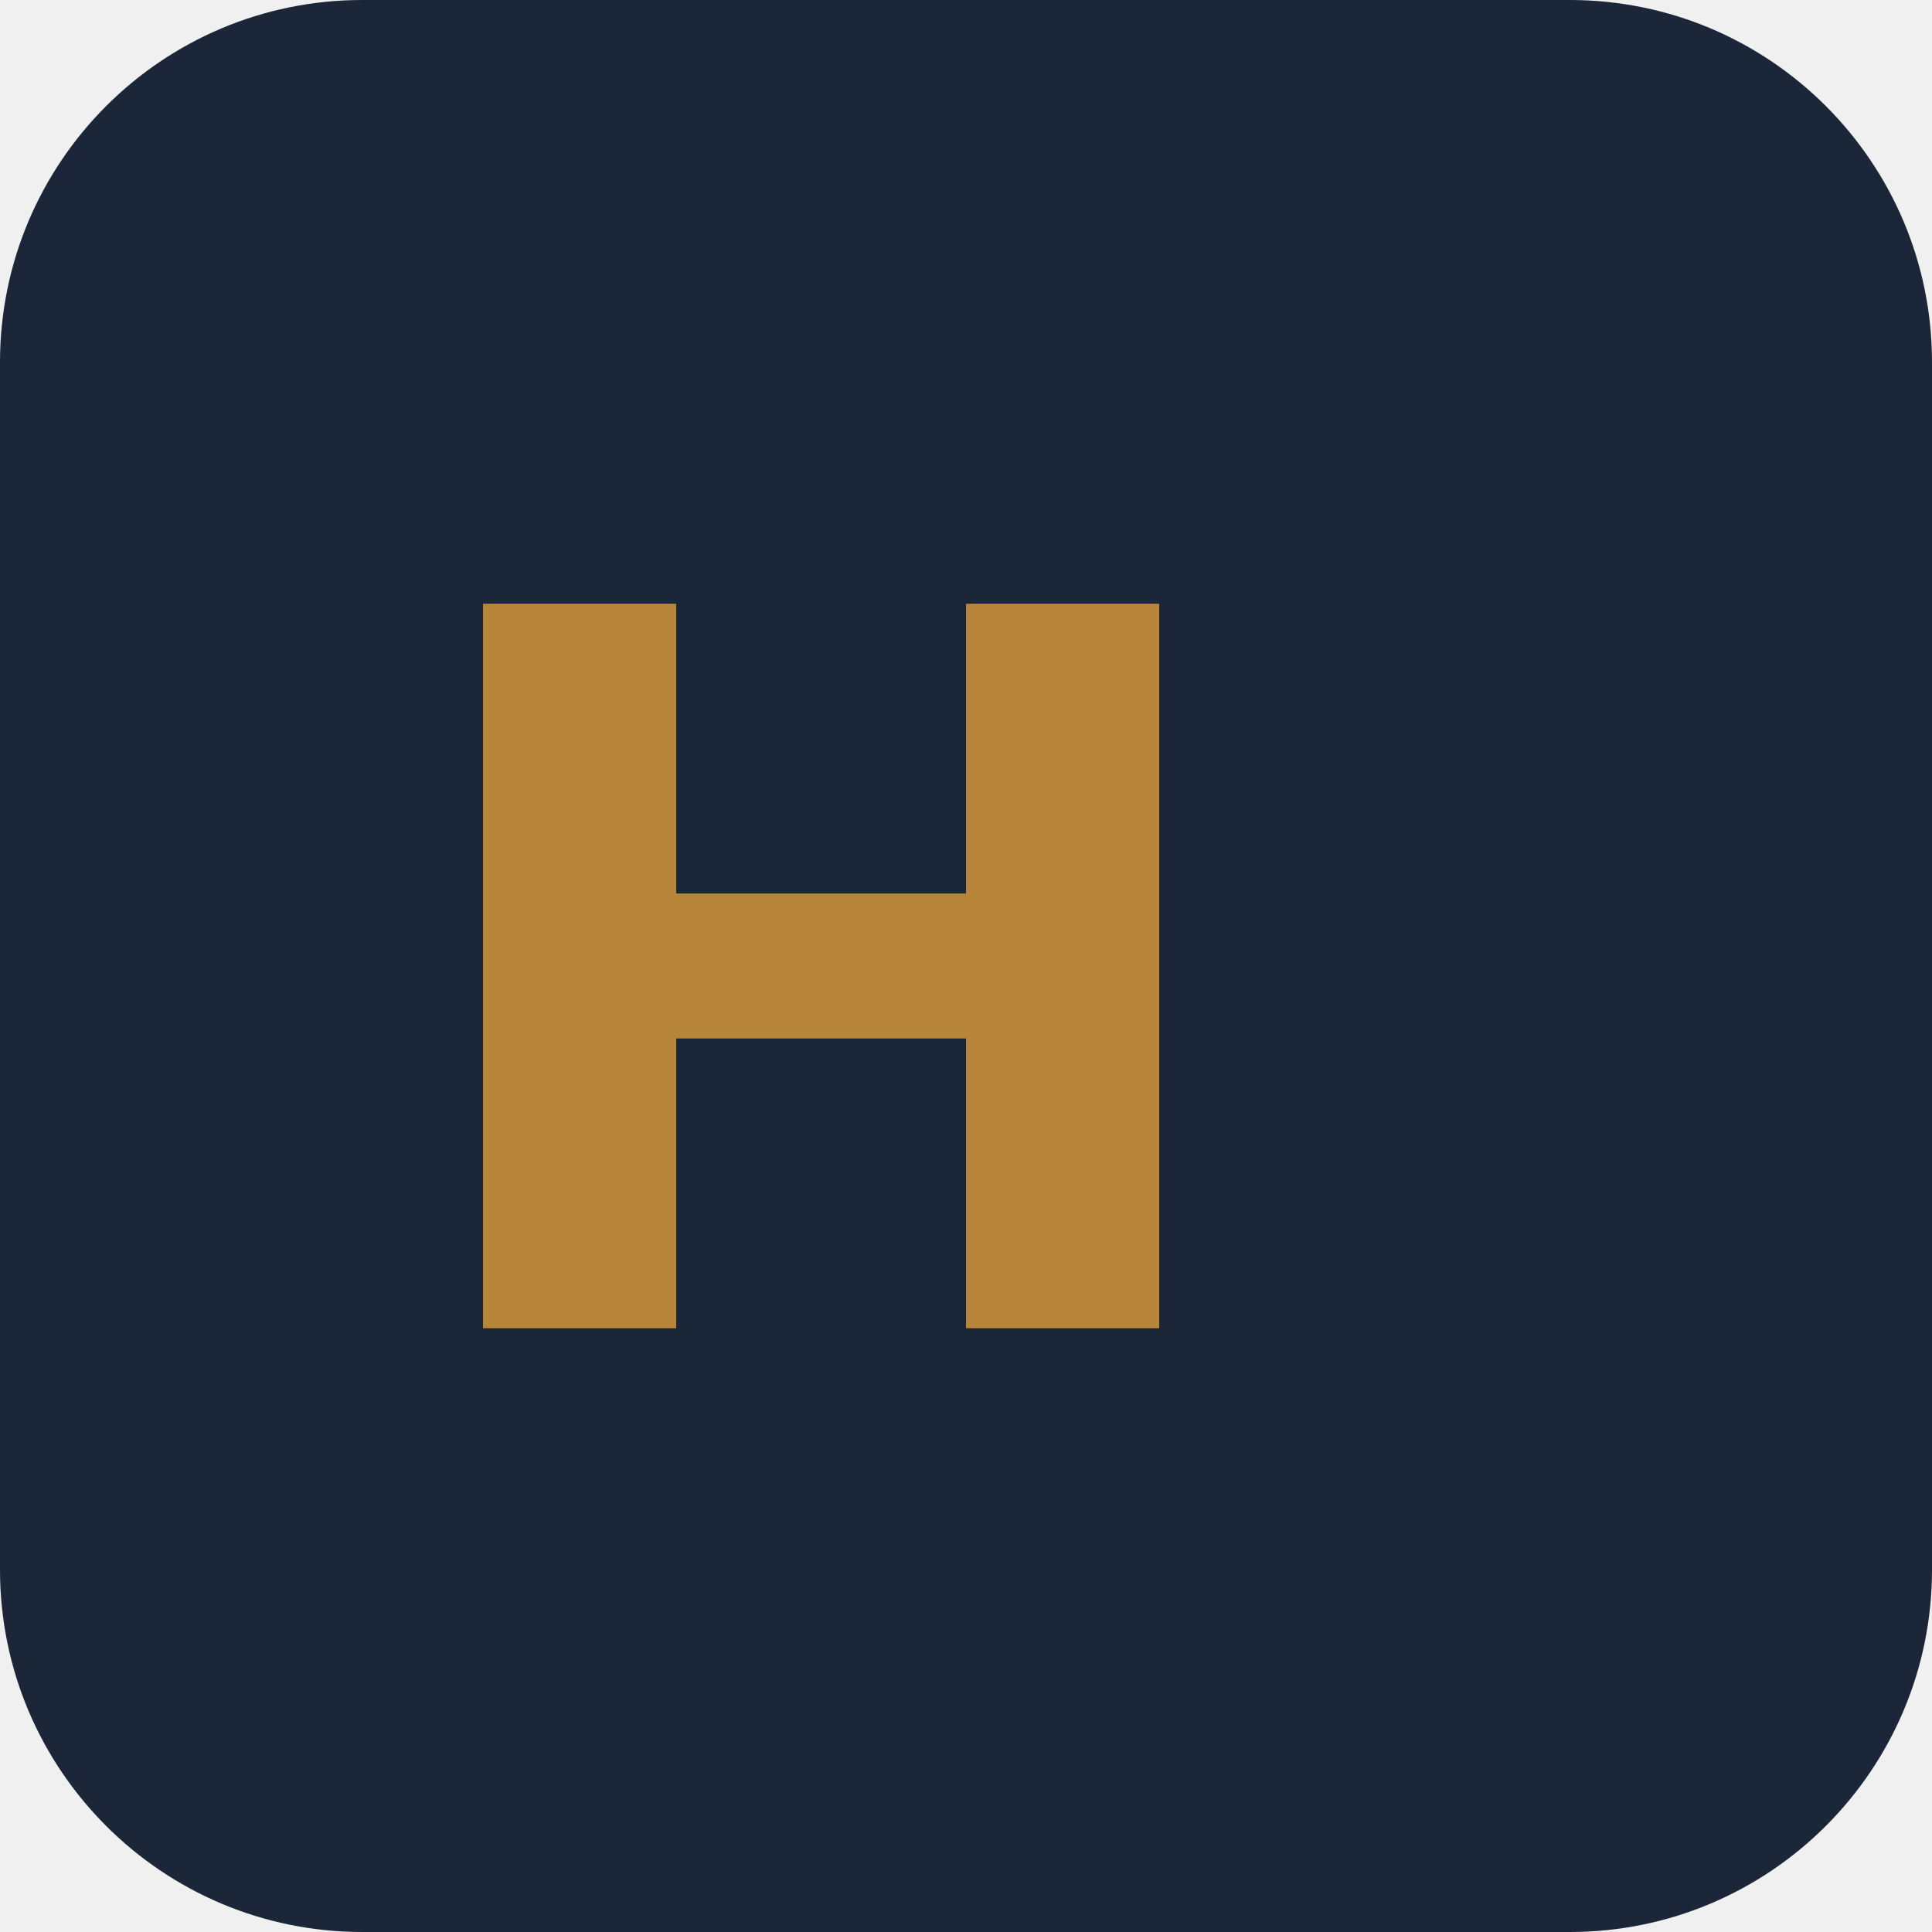
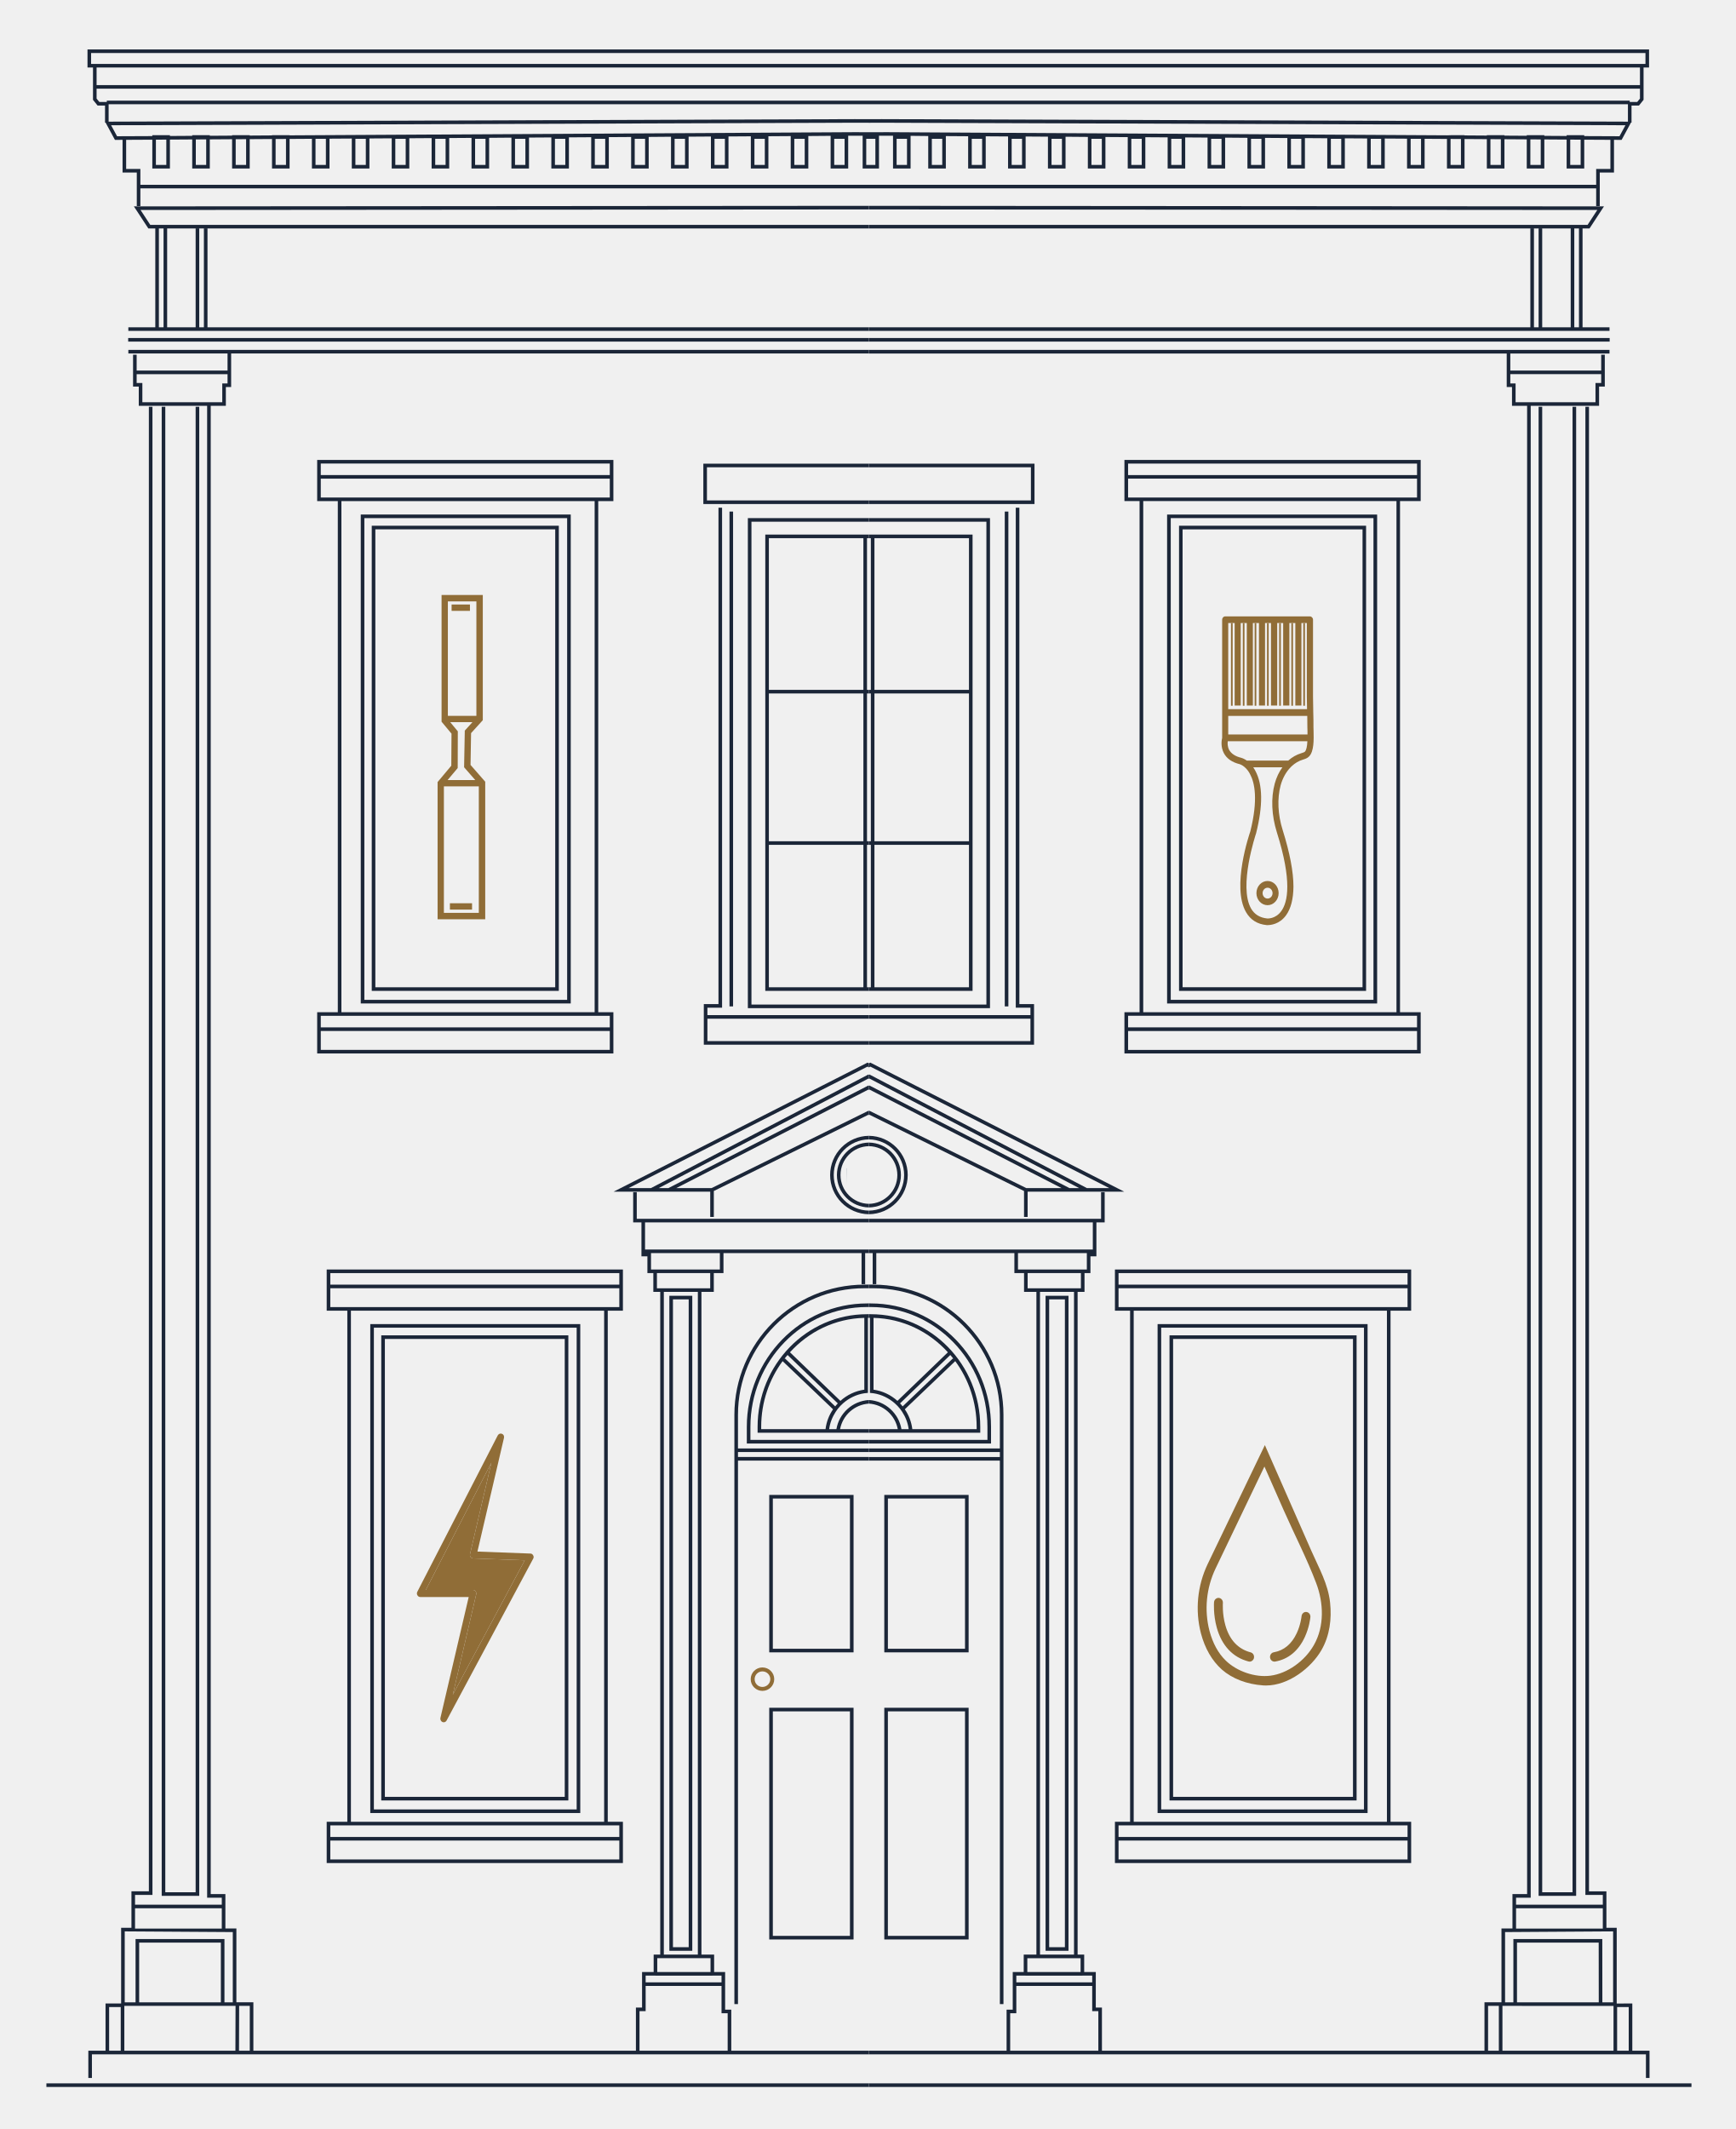
- <svg xmlns="http://www.w3.org/2000/svg" viewBox="0 0 32 32" role="img" aria-label="Upper Street Contractors">
-   <rect width="32" height="32" rx="6" fill="#1b2638" />
-   <path fill="#b8863a" d="M8 22V10h3.2v4.8H16V10h3.2v12H16v-4.8h-4.8V22H8z" />
+ <svg xmlns="http://www.w3.org/2000/svg" version="1.1" width="234" height="287" viewBox="184 226 234 287">
+   <style>
+ /* Navy crest on light tab bars; flip to white on dark ones. Gold accent stays. */
+ @media (prefers-color-scheme: dark) {
+ path[fill="#1b2638"], path[fill="#0b2442"] { fill: #ffffff; }
+ }
+ </style>
+   <g>
+     <path transform="matrix(1,0,0,-1,298.2184,383.4881)" d="M0 0-.015-2.25V0Z" fill="#0b2442" />
+     <path transform="matrix(1,0,0,-1,301.3468,375.7932)" d="M0 0-.111 .053-.182 .017V-.523L-.107-.484 20.728-10.759 20.731-10.761V-14.254H21.215V-10.851H34.243L.116 6.491 .005 6.549-.182 6.453V5.909L.01 6.007 32.219-10.366H29.203L.005 4.884-.107 4.943-.182 4.904V4.356L-.106 4.397 28.156-10.366H26.852L.004 3.401-.108 3.458-.182 3.42V2.873L-.105 2.913 25.79-10.366H21.028Z" fill="#1b2638" />
+     <path transform="matrix(1,0,0,-1,301.1648,422.4114)" d="M0 0V-.484H17.655V-73.754H18.139V5.685C18.139 15.364 10.268 23.236 .589 23.236H0V22.751H.589C10.001 22.751 17.655 15.097 17.655 5.685V1.154H0V.67H17.655V0Z" fill="#1b2638" />
+     <path transform="matrix(1,0,0,-1,0,740)" d="M403.612 237.552H402.047V243.438H403.612ZM401.563 237.552H386.585V243.597L401.563 243.592ZM384.647 237.552V243.598L386.1 243.597V237.552ZM399.573 244.077H388.546V252.127H399.563ZM386.938 253.547 401.509 253.64V244.077H400.058L400.048 252.611H388.061V244.077H386.938ZM388.42 256.755H400.119V254.013H388.42ZM332.098 237.552H320.21V242.604H321.038V246.283H331.269V242.89H332.098ZM321.038 247.676H322.279V247.675H329.947V247.676H331.269V246.768H321.038ZM322.521 250.025H329.705V248.159H322.521ZM328.818 250.51H324.23V339.846H328.818ZM322.564 342.381H329.748V340.331H322.564ZM322.32 342.864H321.261V345.073H330.547V342.864H329.988V342.865H322.32ZM388.357 459.777V462.311H387.645V463.561H399.901V462.374H399.131V459.777ZM406.417 233.88V237.552H404.096V243.921L401.992 243.915 401.994 254.124H400.604V259.04H398.254V459.162H397.77V258.556H400.119V257.239H388.42V258.183H390.397V459.293H399.615V461.889H400.386V466.186H399.901V464.045H387.645V466.346H401.02V466.83H301.165V466.346H387.161V461.827H387.873V459.293H389.912V258.667H387.936V254.032H386.454V244.082H384.163V237.552H332.582V243.374H331.754V248.16H330.189V250.51H329.302V339.846H330.233V342.379H331.032V344.642H331.836V349.217H332.951V353.293H332.466V349.701H301.165V349.217H331.352V345.558H320.928V345.557H301.165V345.073H301.671V340.892H302.156V345.073H320.777V342.379H322.08V339.846H323.746V250.51H322.036V248.16H320.554V243.088H319.726V237.552H301.165V237.067H405.932V233.88Z" fill="#1b2638" />
+     <path transform="matrix(1,0,0,-1,0,740)" d="M301.165 467.95H401.043V468.435H301.165Z" fill="#1b2638" />
+     <path transform="matrix(1,0,0,-1,0,740)" d="M396.273 483.204H396.903V469.877H396.273ZM390.349 483.199V469.877H301.165V469.393H401.022V469.877H397.387V483.204H398.327L400.274 486.178H399.824L302.902 486.251 301.165 486.249V485.765L302.902 485.767 399.378 485.694 398.065 483.688H301.165V483.204H395.789V469.877H391.946V483.199H391.462V469.877H390.833V483.199Z" fill="#1b2638" />
+     <path transform="matrix(1,0,0,-1,0,740)" d="M301.165 232.668H412.071V233.153H301.165Z" fill="#1b2638" />
+     <path transform="matrix(1,0,0,-1,0,740)" d="M375.069 375.506H336.107V377.071H375.069ZM372.297 377.547H338.149V446.453H372.297ZM336.107 449.479H375.069V446.93H336.107ZM336.107 451.506H375.069V449.956H336.107ZM375.069 372.465H336.107V375.014H375.069ZM335.615 377.547V371.988H375.561V377.547H372.774V446.453H375.561V451.998H335.615V446.453H337.657V377.547Z" fill="#1b2638" />
+     <path transform="matrix(1,0,0,-1,0,740)" d="M369.196 379.217H341.86V444.158H369.196ZM369.688 444.635H341.368V378.725H369.688Z" fill="#1b2638" />
+     <path transform="matrix(1,0,0,-1,0,740)" d="M367.721 380.916H343.456V442.637H367.721ZM368.198 443.129H342.978V380.424H368.198Z" fill="#1b2638" />
+     <path transform="matrix(1,0,0,-1,0,740)" d="M334.82 340.34H373.791V337.797H334.82ZM334.82 342.379H373.791V340.824H334.82ZM336.864 337.312H371.01V268.413H336.864ZM373.791 266.368H334.82V267.929H373.791ZM373.791 263.337H334.82V265.884H373.791ZM334.335 337.312H336.379V268.414H334.335V262.853H374.276V268.414H371.495V337.312H374.276V342.864H334.335Z" fill="#1b2638" />
+     <path transform="matrix(1,0,0,-1,0,740)" d="M340.57 335.021H367.915V270.08H340.57ZM340.086 269.595H368.4V335.505H340.086Z" fill="#1b2638" />
+     <path transform="matrix(1,0,0,-1,0,740)" d="M342.178 333.504H366.433V271.775H342.178ZM341.694 271.291H366.918V333.989H341.694Z" fill="#1b2638" />
+     <path transform="matrix(1,0,0,-1,391.462,280.8369)" d="M0 0V-200.733H.405 4.981 5.061V0H4.576V-200.249H.484V0Z" fill="#1b2638" />
+     <path transform="matrix(1,0,0,-1,301.1648,293.4618)" d="M0 0V-.484H22.325V4.956H0V4.472H21.84V0Z" fill="#1b2638" />
+     <path transform="matrix(1,0,0,-1,301.1648,366.3458)" d="M0 0V-.485H22.263V4.988H20.284V71.904H19.799V4.504H21.778V3.504H0V3.019H21.778V0Z" fill="#1b2638" />
+     <path transform="matrix(1,0,0,-1,0,740)" d="M319.965 445.038H319.48V378.333H319.965Z" fill="#1b2638" />
+     <path transform="matrix(1,0,0,-1,301.1648,361.9048)" d="M0 0H16.323V66.06H0V65.576H15.838V.485H0Z" fill="#1b2638" />
+     <path transform="matrix(1,0,0,-1,0,740)" d="M301.907 400.111H314.653V380.91H301.907ZM301.907 420.518H314.653V400.595H301.907ZM301.907 441.452H314.653V421.003H301.907ZM301.165 380.909V380.426H315.138V441.936H301.165V441.452H301.423V421.002H301.165V420.518H301.423V400.595H301.165V400.111H301.423V380.909Z" fill="#1b2638" />
+     <path transform="matrix(1,0,0,-1,301.1648,389.683)" d="M0 0C2.886 .03 5.229 2.394 5.229 5.282 5.229 8.179 2.886 10.538 0 10.569V10.084C2.619 10.054 4.745 7.918 4.745 5.282 4.745 2.656 2.619 .515 0 .484Z" fill="#1b2638" />
+     <path transform="matrix(1,0,0,-1,301.1648,388.2834)" d="M0 0V-.484C2.382-.454 4.314 1.499 4.314 3.883 4.314 6.276 2.382 8.228 0 8.259V7.774C2.116 7.744 3.83 6.014 3.83 3.883 3.83 1.76 2.116 .031 0 0" fill="#1b2638" />
+     <path transform="matrix(1,0,0,-1,0,740)" d="M327.588 251.508H325.466V338.839H327.588ZM328.072 339.322H324.982V251.023H328.072Z" fill="#1b2638" />
+     <path transform="matrix(1,0,0,-1,301.1648,420.592)" d="M0 0H16.463V2.243C16.463 11.413 9.192 18.883 .259 18.883H0V18.398H.259C8.926 18.398 15.979 11.152 15.979 2.243V.485H0Z" fill="#1b2638" />
+     <path transform="matrix(1,0,0,-1,306.002,415.98)" d="M0 0C0 .001-.001 .001-.001 .001L6.801 6.492V6.491C6.801 6.491 6.801 6.491 6.801 6.491 8.613 4.025 9.688 .95 9.688-2.369V-2.674H1.012C.891-1.686 .533-.775 0 0M-.295 .392C-.402 .537-.517 .667-.643 .797L6.132 7.32C6.132 7.32 6.133 7.319 6.133 7.319 6.307 7.126 6.467 6.932 6.617 6.723L6.618 6.721 6.486 6.86-.294 .391C-.295 .391-.295 .392-.295 .392M-.992 1.136-.994 1.134C-1.875 1.928-2.988 2.474-4.218 2.645V12.324C-.269 12.233 3.284 10.458 5.809 7.685ZM-4.837-3.159H10.173V-2.369C10.173 6.006 3.556 12.818-4.578 12.818H-4.837V12.333H-4.702V2.698H-4.704V2.209C-4.689 2.209-4.674 2.207-4.659 2.207-4.51 2.2-4.364 2.185-4.218 2.158V2.16C-3.124 1.991-2.136 1.496-1.342 .799-1.341 .798-1.341 .798-1.34 .797H-1.341C-1.219 .69-1.103 .579-.992 .463H-.991C-.871 .333-.755 .203-.644 .063L-.641 .06-.358-.34C.097-1.032 .407-1.817 .523-2.674H-.455C-.818-.531-2.628 1.122-4.837 1.251V.767C-2.894 .64-1.301-.801-.949-2.674H-4.837Z" fill="#1b2638" />
+     <path transform="matrix(1,0,0,-1,0,740)" d="M314.121 291.738H303.721V311.992H314.121ZM314.605 312.477H303.236V291.255H314.605Z" fill="#1b2638" />
+     <path transform="matrix(1,0,0,-1,0,740)" d="M303.72 283.3H314.12V253.034H303.72ZM303.236 252.549H314.605V283.784H303.236Z" fill="#1b2638" />
+     <path transform="matrix(1,0,0,-1,300.8637,369.3021)" d="M0 0-34.127-17.342H-21.099V-20.745H-20.614V-17.252L-20.612-17.25 .223-6.975 .298-7.014V-6.474L.228-6.438 .116-6.491-20.912-16.857H-25.673L.222-3.579 .298-3.619V-3.071L.224-3.033 .113-3.09-26.736-16.857H-28.04L.222-2.095 .298-2.135V-1.587L.224-1.548 .111-1.607-29.086-16.857H-32.102L.106-.484 .298-.582V-.038L.111 .058Z" fill="#1b2638" />
+     <path transform="matrix(1,0,0,-1,283.0226,416.726)" d="M0 0V-79.439H.484V-6.169H18.139V-5.685H.484V-5.015H18.139V-4.531H.484V0C.484 9.412 8.138 17.066 17.55 17.066H18.139V17.551H17.55C7.872 17.551 0 9.679 0 0" fill="#1b2638" />
+     <path transform="matrix(1,0,0,-1,214.6814,277.6892)" d="M0 0H-.712V-2.533H-11.486V.063H-12.256V1.25H0ZM.707-208.764V-218.234H-.416V-209.7H-12.402V-218.234H-13.864V-208.671ZM2.998-224.759H1.545L1.564-218.713H2.998ZM-11.918-210.184H-.9V-218.234H-11.918ZM-13.917-224.759V-218.713H1.08L1.061-224.759ZM-12.474-205.556H-.775V-208.298H-12.474ZM55.548-219.421H56.376V-216.028H66.607V-219.707H67.435V-224.759H55.548ZM56.376-214.635H57.699V-214.636H65.367V-214.635H66.607V-215.543H56.376ZM57.941-212.285H65.125V-214.151H57.941ZM63.415-211.801H58.827V-122.465H63.415ZM57.897-119.93H65.081V-121.98H57.897ZM57.657-119.447H57.098V-117.237H66.384V-119.447H65.326V-119.446H57.657ZM-14.402-224.759H-15.967V-218.873H-14.402ZM-13.375 4.036H0V1.734H-12.256V3.875H-12.74V-.421H-11.97V-3.017H-2.752V-204.128H-.775V-205.072H-12.474V-203.755H-10.125V-3.148H-10.609V-203.27H-12.958V-208.187H-14.349V-218.234L-14.352-218.387-16.451-218.389V-224.759H-18.771V-228.431H-18.287V-225.244H86.481V-224.759H67.92V-219.223H67.092V-214.151H65.609V-211.801H63.899V-122.465H65.565V-119.932H66.869V-117.238H85.49V-121.419H85.974V-117.238H86.481V-116.753H66.717 56.294V-113.094H86.481V-112.61H55.179V-109.018H54.694V-113.094H55.809V-117.669H56.613V-119.932H57.413V-122.465H58.343V-211.801H57.456V-214.151H55.892V-218.937H55.064V-224.759H3.483V-218.229H1.192V-208.279H-.291V-203.644H-2.267V-3.017H-.228V-.484H.484V4.036H86.481V4.52H-13.375Z" fill="#1b2638" />
+     <path transform="matrix(1,0,0,-1,0,740)" d="M201.284 467.95H301.162V468.435H201.284Z" fill="#1b2638" />
+     <path transform="matrix(1,0,0,-1,196.2823,234.6145)" d="M0 0V1.463H104.883 105.037 209.587V0H105.037 104.883ZM208.846-2.858H105.037 104.883 .741V-.485H104.883 105.037 208.846ZM208.846-4.675 208.478-5.13H207.465V-4.956H105.037 104.883 2.122V-5.13H1.11L.741-4.675V-3.343H104.883 105.037 208.846ZM207.223-7.785 106.619-7.446 104.953-7.452 102.968-7.446 2.364-7.785V-5.44H104.883 105.037 207.223ZM206.085-9.752 201.332-9.732V-9.611H198.959V-9.717L195.951-9.698V-9.611H193.582V-9.688L190.574-9.669V-9.611H188.2V-9.66L185.192-9.64V-9.611H182.823L183.452-9.631 107.249-9.204 105.452-9.213 102.968-9.204 26.764-9.631V-9.611H24.395V-9.64L21.387-9.66V-9.611H19.013V-9.669L16.005-9.688V-9.611H13.636V-9.698L10.628-9.717V-9.611H8.255V-9.732L3.502-9.752 2.698-8.269 102.968-7.93 104.883-7.936H104.953 105.037L106.619-7.93 206.889-8.269ZM199.443-13.617V-10.207L200.848-10.212V-13.617ZM194.066-13.617V-10.173L195.466-10.182V-13.617ZM188.684-13.617V-10.144L190.089-10.153V-13.617ZM183.307-13.617V-10.115L184.707-10.124V-13.617ZM177.926-10.095H179.326V-13.617H177.926ZM172.544-10.095H173.949V-13.617H172.544ZM167.167-10.095H168.567V-13.617H167.167ZM161.785-10.095H163.185V-13.617H161.785ZM156.403-10.095H157.808V-13.617H156.403ZM151.026-10.095H152.426V-13.617H151.026ZM145.644-10.095H147.044V-13.617H145.644ZM140.262-10.095H141.667V-13.617H140.262ZM134.885-10.095H136.285V-13.617H134.885ZM129.503-10.095H130.908V-13.617H129.503ZM124.126-10.095H125.526V-13.617H124.126ZM118.744-10.095H120.144V-13.617H118.744ZM113.363-10.095H114.768V-13.617H113.363ZM108.615-10.095H110.015V-13.617H108.615ZM104.519-13.617V-10.095H105.068 105.536 105.752V-13.617H105.536 105.382ZM100.201-10.095H101.601V-13.617H100.201ZM94.819-10.095H96.224V-13.617H94.819ZM89.443-10.095H90.843V-13.617H89.443ZM84.061-10.095H85.461V-13.617H84.061ZM78.679-10.095H80.084V-13.617H78.679ZM73.302-10.095H74.702V-13.617H73.302ZM67.92-10.095H69.325V-13.617H67.92ZM62.543-10.095H63.943V-13.617H62.543ZM57.161-10.095H58.561V-13.617H57.161ZM51.779-10.095H53.184V-13.617H51.779ZM46.402-10.095H47.802V-13.617H46.402ZM41.02-10.095H42.42V-13.617H41.02ZM35.639-10.095H37.044V-13.617H35.639ZM30.261-10.095H31.661V-13.617H30.261ZM24.88-13.617V-10.124L26.28-10.115V-13.617ZM19.498-13.617V-10.153L20.903-10.144V-13.617ZM14.121-13.617V-10.182L15.521-10.173V-13.617ZM8.739-13.617V-10.212L10.144-10.207V-13.617ZM204.859-14.16H202.941V-16.297H105.037 104.883 6.646V-14.16H4.728V-10.236L8.255-10.217V-14.102H10.628V-10.202L13.636-10.182V-14.102H16.005V-10.173L19.013-10.153V-14.102H21.387V-10.144L24.395-10.124V-14.102H26.764V-10.115L29.777-10.095V-14.102H32.146V-10.081L35.154-10.062V-14.102H37.528V-10.052L40.536-10.033V-14.102H42.905V-10.023L45.918-10.003V-14.102H48.287V-9.994L51.295-9.974V-14.102H53.669V-9.965L56.677-9.941V-14.102H59.046V-9.931L62.059-9.912V-14.102H64.428V-9.902L67.435-9.883V-14.102H69.809V-9.872L72.817-9.853V-14.102H75.186V-9.844L78.195-9.819V-14.102H80.568V-9.81L83.576-9.79V-14.102H85.945V-9.781L88.958-9.761V-14.102H91.327V-9.752L94.335-9.732V-14.102H96.709V-9.723L99.717-9.698V-14.102H102.086V-9.688H104.035V-14.102H105.382 105.536 106.237V-9.688H108.131V-14.102H110.499V-9.698L112.878-9.723V-14.102H115.252V-9.732L118.26-9.752V-14.102H120.629V-9.761L123.642-9.781V-14.102H126.011V-9.79L129.019-9.81V-14.102H131.393V-9.819L134.401-9.844V-14.102H136.77V-9.853L139.778-9.872V-14.102H142.151V-9.883L145.16-9.902V-14.102H147.528V-9.912L150.541-9.931V-14.102H152.91V-9.941L155.918-9.965V-14.102H158.292V-9.974L161.3-9.994V-14.102H163.669V-10.003L166.682-10.023V-14.102H169.051V-10.033L172.059-10.052V-14.102H174.433V-10.062L177.441-10.081V-14.102H179.81V-10.095L182.823-10.115V-14.102H185.192V-10.124L188.2-10.144V-14.102H190.574V-10.153L193.582-10.173V-14.102H195.951V-10.182L198.959-10.202V-14.102H201.332V-10.217L204.859-10.236ZM.257-4.844 .877-5.615H1.88V-7.915H1.957L3.217-10.246 4.243-10.236V-14.644H6.162V-19.169H6.646V-16.781H104.883 105.037 202.941V-19.169H203.425V-14.644H205.343V-10.236L206.37-10.246 207.63-7.915H207.707V-5.615H208.71L209.33-4.844V-.485H210.072V1.947H105.037 104.883-.484V-.485H.257Z" fill="#1b2638" />
+     <path transform="matrix(1,0,0,-1,0,740)" d="M190.256 232.668H301.162V233.153H190.256Z" fill="#1b2638" />
+     <path transform="matrix(1,0,0,-1,0,740)" d="M206.054 469.877H205.424V483.204H206.054ZM202.503 486.178H202.053L204 483.204H204.94V469.877H201.305V469.393H301.162V469.877H211.978V483.199H211.493V469.877H210.865V483.199H210.38V469.877H206.538V483.204H301.162V483.688H204.262L202.949 485.694 299.425 485.767 301.162 485.765V486.249L299.425 486.251Z" fill="#1b2638" />
+     <path transform="matrix(1,0,0,-1,0,740)" d="M266.223 375.504H227.252V377.064H266.223ZM264.18 377.548H230.034V446.447H264.18ZM227.252 449.475H266.223V446.931H227.252ZM227.252 451.513H266.223V449.959H227.252ZM266.223 372.471H227.252V375.02H266.223ZM226.767 377.548V371.987H266.707V377.548H264.664V446.447H266.707V451.997H226.767V446.447H229.549V377.548Z" fill="#1b2638" />
+     <path transform="matrix(1,0,0,-1,0,740)" d="M260.473 379.214H233.128V444.154H260.473ZM260.958 444.639H232.644V378.729H260.958Z" fill="#1b2638" />
+     <path transform="matrix(1,0,0,-1,0,740)" d="M258.865 380.909H234.61V442.643H258.865ZM259.349 443.128H234.125V380.426H259.349Z" fill="#1b2638" />
+     <path transform="matrix(1,0,0,-1,0,740)" d="M228.536 340.34H267.507V337.797H228.536ZM231.316 337.312H265.462V268.413H231.316ZM267.507 266.368H228.536V267.929H267.507ZM267.507 263.337H228.536V265.884H267.507ZM228.536 342.379H267.507V340.824H228.536ZM267.991 337.312V342.864H228.051V337.312H230.832V268.414H228.051V262.853H267.991V268.414H265.947V337.312Z" fill="#1b2638" />
+     <path transform="matrix(1,0,0,-1,0,740)" d="M234.412 335.021H261.757V270.08H234.412ZM233.927 269.595H262.241V335.505H233.927Z" fill="#1b2638" />
+     <path transform="matrix(1,0,0,-1,0,740)" d="M235.894 333.504H260.149V271.775H235.894ZM235.409 271.291H260.633V333.989H235.409Z" fill="#1b2638" />
+     <path transform="matrix(1,0,0,-1,205.8039,280.8369)" d="M0 0V-200.733H.08 4.656 5.061V0H4.576V-200.249H.484V0Z" fill="#1b2638" />
+     <path transform="matrix(1,0,0,-1,278.8373,293.9457)" d="M0 0H22.325V.484H.485V4.956H22.325V5.439H0Z" fill="#1b2638" />
+     <path transform="matrix(1,0,0,-1,279.3837,361.8423)" d="M0 0H1.979V67.401H1.494V.485H-.484V-4.988H21.778V-4.504H0V-1.485H21.778V-1H0Z" fill="#1b2638" />
+     <path transform="matrix(1,0,0,-1,0,740)" d="M282.362 378.333H282.846V445.038H282.362Z" fill="#1b2638" />
+     <path transform="matrix(1,0,0,-1,284.8391,361.9048)" d="M0 0H16.323V.485H.484V65.576H16.323V66.06H0Z" fill="#1b2638" />
+     <path transform="matrix(1,0,0,-1,0,740)" d="M287.673 400.111H300.419V380.91H287.673ZM287.673 420.518H300.419V400.595H287.673ZM287.673 441.452H300.419V421.003H287.673ZM287.189 380.426H301.162V380.909H300.904V400.111H301.162V400.595H300.904V420.518H301.162V421.002H300.904V441.452H301.162V441.936H287.189Z" fill="#1b2638" />
+     <path transform="matrix(1,0,0,-1,295.9324,384.4007)" d="M0 0C0-2.888 2.344-5.252 5.229-5.282V-4.798C2.61-4.768 .484-2.627 .484 0 .484 2.635 2.61 4.772 5.229 4.802V5.287C2.344 5.256 0 2.897 0 0" fill="#1b2638" />
+     <path transform="matrix(1,0,0,-1,296.848,384.4007)" d="M0 0C0-2.384 1.932-4.337 4.314-4.367V-3.883C2.198-3.852 .484-2.123 .484 0 .484 2.132 2.198 3.862 4.314 3.891V4.376C1.932 4.346 0 2.393 0 0" fill="#1b2638" />
+     <path transform="matrix(1,0,0,-1,0,740)" d="M276.861 251.508H274.739V338.839H276.861ZM277.345 339.322H274.254V251.023H277.345Z" fill="#1b2638" />
+     <path transform="matrix(1,0,0,-1,284.6987,418.3489)" d="M0 0V-2.243H16.463V-1.758H.485V0C.485 8.909 7.537 16.155 16.204 16.155H16.463V16.64H16.204C7.271 16.64 0 9.17 0 0" fill="#1b2638" />
+     <path transform="matrix(1,0,0,-1,300.5428,413.3352)" d="M0 0C-1.23-.17-2.343-.717-3.224-1.511L-3.226-1.509-10.027 5.04C-7.502 7.813-3.949 9.588 0 9.679ZM-3.923-2.253C-3.923-2.253-3.923-2.254-3.924-2.254L-10.704 4.215-10.836 4.076-10.835 4.079C-10.685 4.287-10.525 4.481-10.351 4.675H-10.35C-10.35 4.675-10.35 4.675-10.35 4.675L-3.575-1.848C-3.701-1.978-3.816-2.108-3.923-2.253M-4.218-2.645C-4.751-3.42-5.109-4.33-5.23-5.319H-13.906V-5.014C-13.906-1.695-12.831 1.381-11.019 3.846V3.847C-11.019 3.847-11.019 3.846-11.019 3.847L-4.217-2.643C-4.217-2.644-4.218-2.644-4.218-2.645M-14.391-5.014V-5.803H.619V-5.319H-3.269C-2.917-3.446-1.324-2.005 .619-1.878V-1.394C-1.59-1.523-3.4-3.175-3.763-5.319H-4.741C-4.625-4.461-4.315-3.677-3.86-2.985L-3.577-2.585-3.574-2.582C-3.463-2.442-3.347-2.312-3.227-2.182H-3.226C-3.115-2.066-2.999-1.955-2.877-1.848H-2.878C-2.877-1.846-2.877-1.846-2.876-1.846-2.082-1.148-1.094-.654 0-.485V-.487C.146-.46 .292-.445 .441-.438 .456-.438 .471-.436 .486-.436V.053H.484V9.688H.619V10.173H.36C-7.774 10.173-14.391 3.362-14.391-5.014" fill="#1b2638" />
+     <path transform="matrix(1,0,0,-1,0,740)" d="M298.606 291.738H288.206V311.992H298.606ZM299.091 312.477H287.722V291.255H299.091Z" fill="#1b2638" />
+     <path transform="matrix(1,0,0,-1,0,740)" d="M288.206 283.3H298.606V253.034H288.206ZM287.722 252.549H299.091V283.784H287.722Z" fill="#1b2638" />
+     <path transform="matrix(1,0,0,-1,355.2955,451.8917)" d="M0 0C-2.05-.266-4.525 .573-6.031 2.05-7.035 3.028-7.771 4.378-8.217 6.062-8.936 8.851-8.644 11.829-7.394 14.446L-.803 28.196C.06 26.241 .922 24.285 1.785 22.33 3.228 19.059 4.918 15.803 6.18 12.468 7.183 9.816 7.306 6.665 5.869 4.14 4.63 1.953 2.271 .289 0 0M8.05 9.849C7.778 12.373 6.551 14.5 5.545 16.786 4.71 18.686 3.874 20.585 3.039 22.484 1.778 25.351 .517 28.217-.744 31.084L-8.461 15.039C-9.848 12.129-10.17 8.819-9.367 5.715-8.825 3.665-7.873 2.02-6.538 .823-5.145-.402-3.169-1.16-.972-1.309-.848-1.317-.725-1.322-.601-1.322 2.488-1.322 5.533 1.092 6.893 3.464 8.001 5.397 8.286 7.658 8.05 9.849" fill="#906d37" />
+     <path transform="matrix(1,0,0,-1,352.6413,448.7484)" d="M0 0C-1.715 .451-2.866 1.687-3.422 3.675-3.854 5.22-3.752 6.644-3.75 6.664-3.74 6.828-3.788 6.987-3.886 7.114-3.99 7.247-4.135 7.327-4.297 7.343L-4.346 7.345C-4.655 7.345-4.918 7.09-4.944 6.764-4.949 6.697-5.067 5.111-4.574 3.33-3.898 .906-2.416-.67-.297-1.226-.248-1.24-.198-1.247-.144-1.247 .135-1.247 .373-1.047 .437-.761 .512-.424 .317-.083 0 0" fill="#906d37" />
+     <path transform="matrix(1,0,0,-1,360.1557,443.3038)" d="M0 0C-.151 .019-.3-.023-.422-.121-.555-.227-.64-.39-.657-.565-.669-.681-.79-1.734-1.296-2.833-1.982-4.318-3.03-5.193-4.41-5.434-4.568-5.462-4.707-5.554-4.8-5.694-4.891-5.83-4.927-5.995-4.902-6.155-4.859-6.466-4.612-6.691-4.294-6.691H-4.292L-4.215-6.682C-2.453-6.378-1.069-5.233-.214-3.37 .373-2.09 .512-.913 .533-.688 .565-.342 .326-.034 0 0" fill="#906d37" />
+     <path transform="matrix(1,0,0,-1,0,740)" d="M248.749 390.753H243.666V408.177H248.749ZM245.529 410.532 245.544 415.347 244.307 416.837H248.123L246.856 415.436 246.766 410.636 248.495 408.654H243.949ZM244.203 433.113H248.421V417.314H244.203ZM247.258 410.815 247.333 415.242 248.913 416.986V433.605H243.726V416.777L245.067 415.168 245.037 410.711 243.189 408.505V390.261H249.241V408.55Z" fill="#906d37" />
+     <path transform="matrix(1,0,0,-1,0,740)" d="M244.389 417.501H248.235V432.928H244.389ZM248.607 417.128H244.016V433.3H248.607ZM243.852 390.94H248.562V407.991H243.852ZM248.935 390.567H243.48V408.363H248.935ZM244.35 408.841H248.086L246.578 410.568 246.671 415.509 247.704 416.651H244.704L245.73 415.414 245.715 410.464ZM243.375 390.448H249.054V408.48L247.07 410.747 247.148 415.316 248.726 417.058V433.419H243.912V417.024H248.543L247.041 415.362 246.954 410.705 248.905 408.468H243.549L245.343 410.6 245.358 415.28 243.912 417.022V416.846L245.255 415.235 245.223 410.643 243.375 408.437ZM249.427 390.075H243.003V408.573L244.852 410.779 244.88 415.101 243.539 416.71V433.792H249.099V416.914L247.517 415.169 247.446 410.884 249.427 408.619Z" fill="#906d37" />
+     <path transform="matrix(1,0,0,-1,0,740)" d="M245.078 431.839H247.181V432.323H245.078Z" fill="#906d37" />
+     <path transform="matrix(1,0,0,-1,0,740)" d="M245.264 432.026H246.994V432.137H245.264ZM247.367 431.653H244.892V432.51H247.367Z" fill="#906d37" />
+     <path transform="matrix(1,0,0,-1,0,740)" d="M247.464 392.05H244.851V391.566H247.464Z" fill="#906d37" />
+     <path transform="matrix(1,0,0,-1,0,740)" d="M245.037 391.752H247.278V391.864H245.037ZM247.65 391.38H244.664V392.237H247.65Z" fill="#906d37" />
+     <path transform="matrix(1,0,0,-1,245.0523,454.4615)" d="M0 0 3.16 13.549C3.19 13.683 3.16 13.832 3.07 13.951 2.996 14.055 2.862 14.13 2.728 14.13H-3.637L5.202 31.286 2.325 18.959C2.295 18.825 2.325 18.676 2.4 18.572 2.489 18.452 2.608 18.393 2.742 18.378L9.703 18.125ZM10.836 18.795C10.761 18.944 10.627 19.034 10.463 19.034L3.324 19.302 6.901 34.624C6.961 34.863 6.841 35.101 6.633 35.176 6.409 35.266 6.186 35.176 6.066 34.967L-4.785 13.877C-4.859 13.727-4.859 13.549-4.77 13.415-4.695 13.265-4.546 13.176-4.382 13.176H2.146L-1.669-3.13C-1.714-3.354-1.595-3.592-1.386-3.682-1.341-3.696-1.282-3.711-1.222-3.711-1.073-3.711-.909-3.622-.835-3.473L10.836 18.333C10.925 18.482 10.925 18.661 10.836 18.795" fill="#906d37" />
+     <path transform="matrix(1,0,0,-1,245.0523,454.4615)" d="M0 0 3.16 13.549C3.19 13.683 3.16 13.832 3.07 13.951 2.996 14.055 2.862 14.13 2.728 14.13H-3.637L5.202 31.286 2.325 18.959C2.295 18.825 2.325 18.676 2.4 18.572 2.489 18.452 2.608 18.393 2.742 18.378L9.703 18.125Z" fill="#906d37" />
+     <path transform="matrix(1,0,0,-1,360.298,325.0111)" d="M0 0H-10.687V2.504H-.03C-.015 2.042-.015 1.505-.015 .954-.015 .805-.015 .626 0 .417ZM-.343-2.31C-.432-2.4-.596-2.445-.775-2.504L-.864-2.534C-1.491-2.728-2.072-3.056-2.593-3.518H-8.183C-8.57-3.25-8.868-3.16-8.928-3.145-9.748-2.951-10.284-2.579-10.568-2.072-10.791-1.625-10.791-1.178-10.746-.909H-.015C-.045-1.64-.164-2.117-.343-2.31M-4.412-6.603C-4.948-8.57-4.844-10.911-4.129-13.191-2.057-19.764-2.653-22.581-3.518-23.788-4.307-24.906-5.425-24.802-5.44-24.802-6.424-24.698-7.139-24.265-7.602-23.475-9.33-20.465-6.961-13.429-6.931-13.325-5.992-9.599-6.022-6.767-7.035-4.889-7.125-4.725-7.214-4.561-7.318-4.427H-3.383C-3.845-5.053-4.188-5.798-4.412-6.603M-10.687 15.024H-9.822V3.905H-9.003V15.024H-8.183V3.905H-7.363V15.024H-6.543V3.905H-5.723V15.024H-4.919V3.905H-4.084V15.024H-3.279V3.905H-2.444V15.024H-1.64V3.905H-.82V15.024H-.089V5.097C-.089 4.531-.074 3.965-.06 3.413H-10.687ZM.82 .447C.805 .641 .805 .805 .805 .954 .82 1.669 .79 2.4 .775 3.115V3.234C.76 3.845 .745 4.486 .745 5.097V15.471C.745 15.71 .552 15.918 .328 15.918H-11.104C-11.328 15.918-11.507 15.71-11.507 15.471V-.477C-11.581-.76-11.73-1.64-11.283-2.504-10.896-3.25-10.165-3.756-9.122-4.009-9.092-4.025-8.824-4.099-8.496-4.382L-8.466-4.412C-8.183-4.651-7.929-4.978-7.736-5.366-7.125-6.499-6.633-8.764-7.706-13.057-7.81-13.355-10.27-20.524-8.287-23.952-7.691-24.981-6.767-25.577-5.5-25.696H-5.366C-5.008-25.696-3.771-25.607-2.877-24.355-2.236-23.461-1.908-22.164-1.893-20.509-1.893-18.512-2.385-15.949-3.339-12.908-4.009-10.791-4.099-8.645-3.622-6.856-3.354-5.888-2.892-5.053-2.28-4.427L-2.116-4.263C-1.684-3.861-1.177-3.563-.641-3.398L-.551-3.369C-.313-3.294-.015-3.205 .224-2.951 .879-2.281 .85-.701 .82 .447" fill="#906d37" />
+     <path transform="matrix(1,0,0,-1,354.9173,347.1303)" d="M0 0C-.373 0-.671 .328-.671 .73-.671 1.133-.373 1.461 0 1.461 .373 1.461 .671 1.133 .671 .73 .671 .328 .373 0 0 0M0 2.37C-.835 2.37-1.505 1.64-1.505 .73-1.505-.164-.835-.894 0-.894 .82-.894 1.491-.164 1.491 .73 1.491 1.64 .82 2.37 0 2.37" fill="#906d37" />
+     <path transform="matrix(1,0,0,-1,286.8022,453.4089)" d="M0 0C-.583 0-1.049 .466-1.049 1.049-1.049 1.632-.583 2.098 0 2.098 .583 2.098 1.062 1.632 1.062 1.049 1.062 .466 .583 0 0 0M-.001 2.629C-.865 2.629-1.581 1.928-1.581 1.049-1.581 .17-.865-.531-.001-.531 .878-.531 1.594 .17 1.594 1.049 1.594 1.928 .878 2.629-.001 2.629" fill="#906d37" />
+     <path transform="matrix(1,0,0,-1,0,740)" d="M350.207 418.864H349.983V430.013H350.207Z" fill="#906d37" />
+     <path transform="matrix(1,0,0,-1,0,740)" d="M351.802 418.864H351.578V430.013H351.802Z" fill="#906d37" />
+     <path transform="matrix(1,0,0,-1,0,740)" d="M353.397 418.864H353.173V430.013H353.397Z" fill="#906d37" />
+     <path transform="matrix(1,0,0,-1,0,740)" d="M355.066 418.864H354.842V430.013H355.066Z" fill="#906d37" />
+     <path transform="matrix(1,0,0,-1,0,740)" d="M356.706 418.864H356.482V430.013H356.706Z" fill="#906d37" />
+     <path transform="matrix(1,0,0,-1,0,740)" d="M358.345 418.864H358.121V430.013H358.345Z" fill="#906d37" />
+     <path transform="matrix(1,0,0,-1,0,740)" d="M359.955 418.864H359.731V430.013H359.955Z" fill="#906d37" />
+   </g>
</svg>
